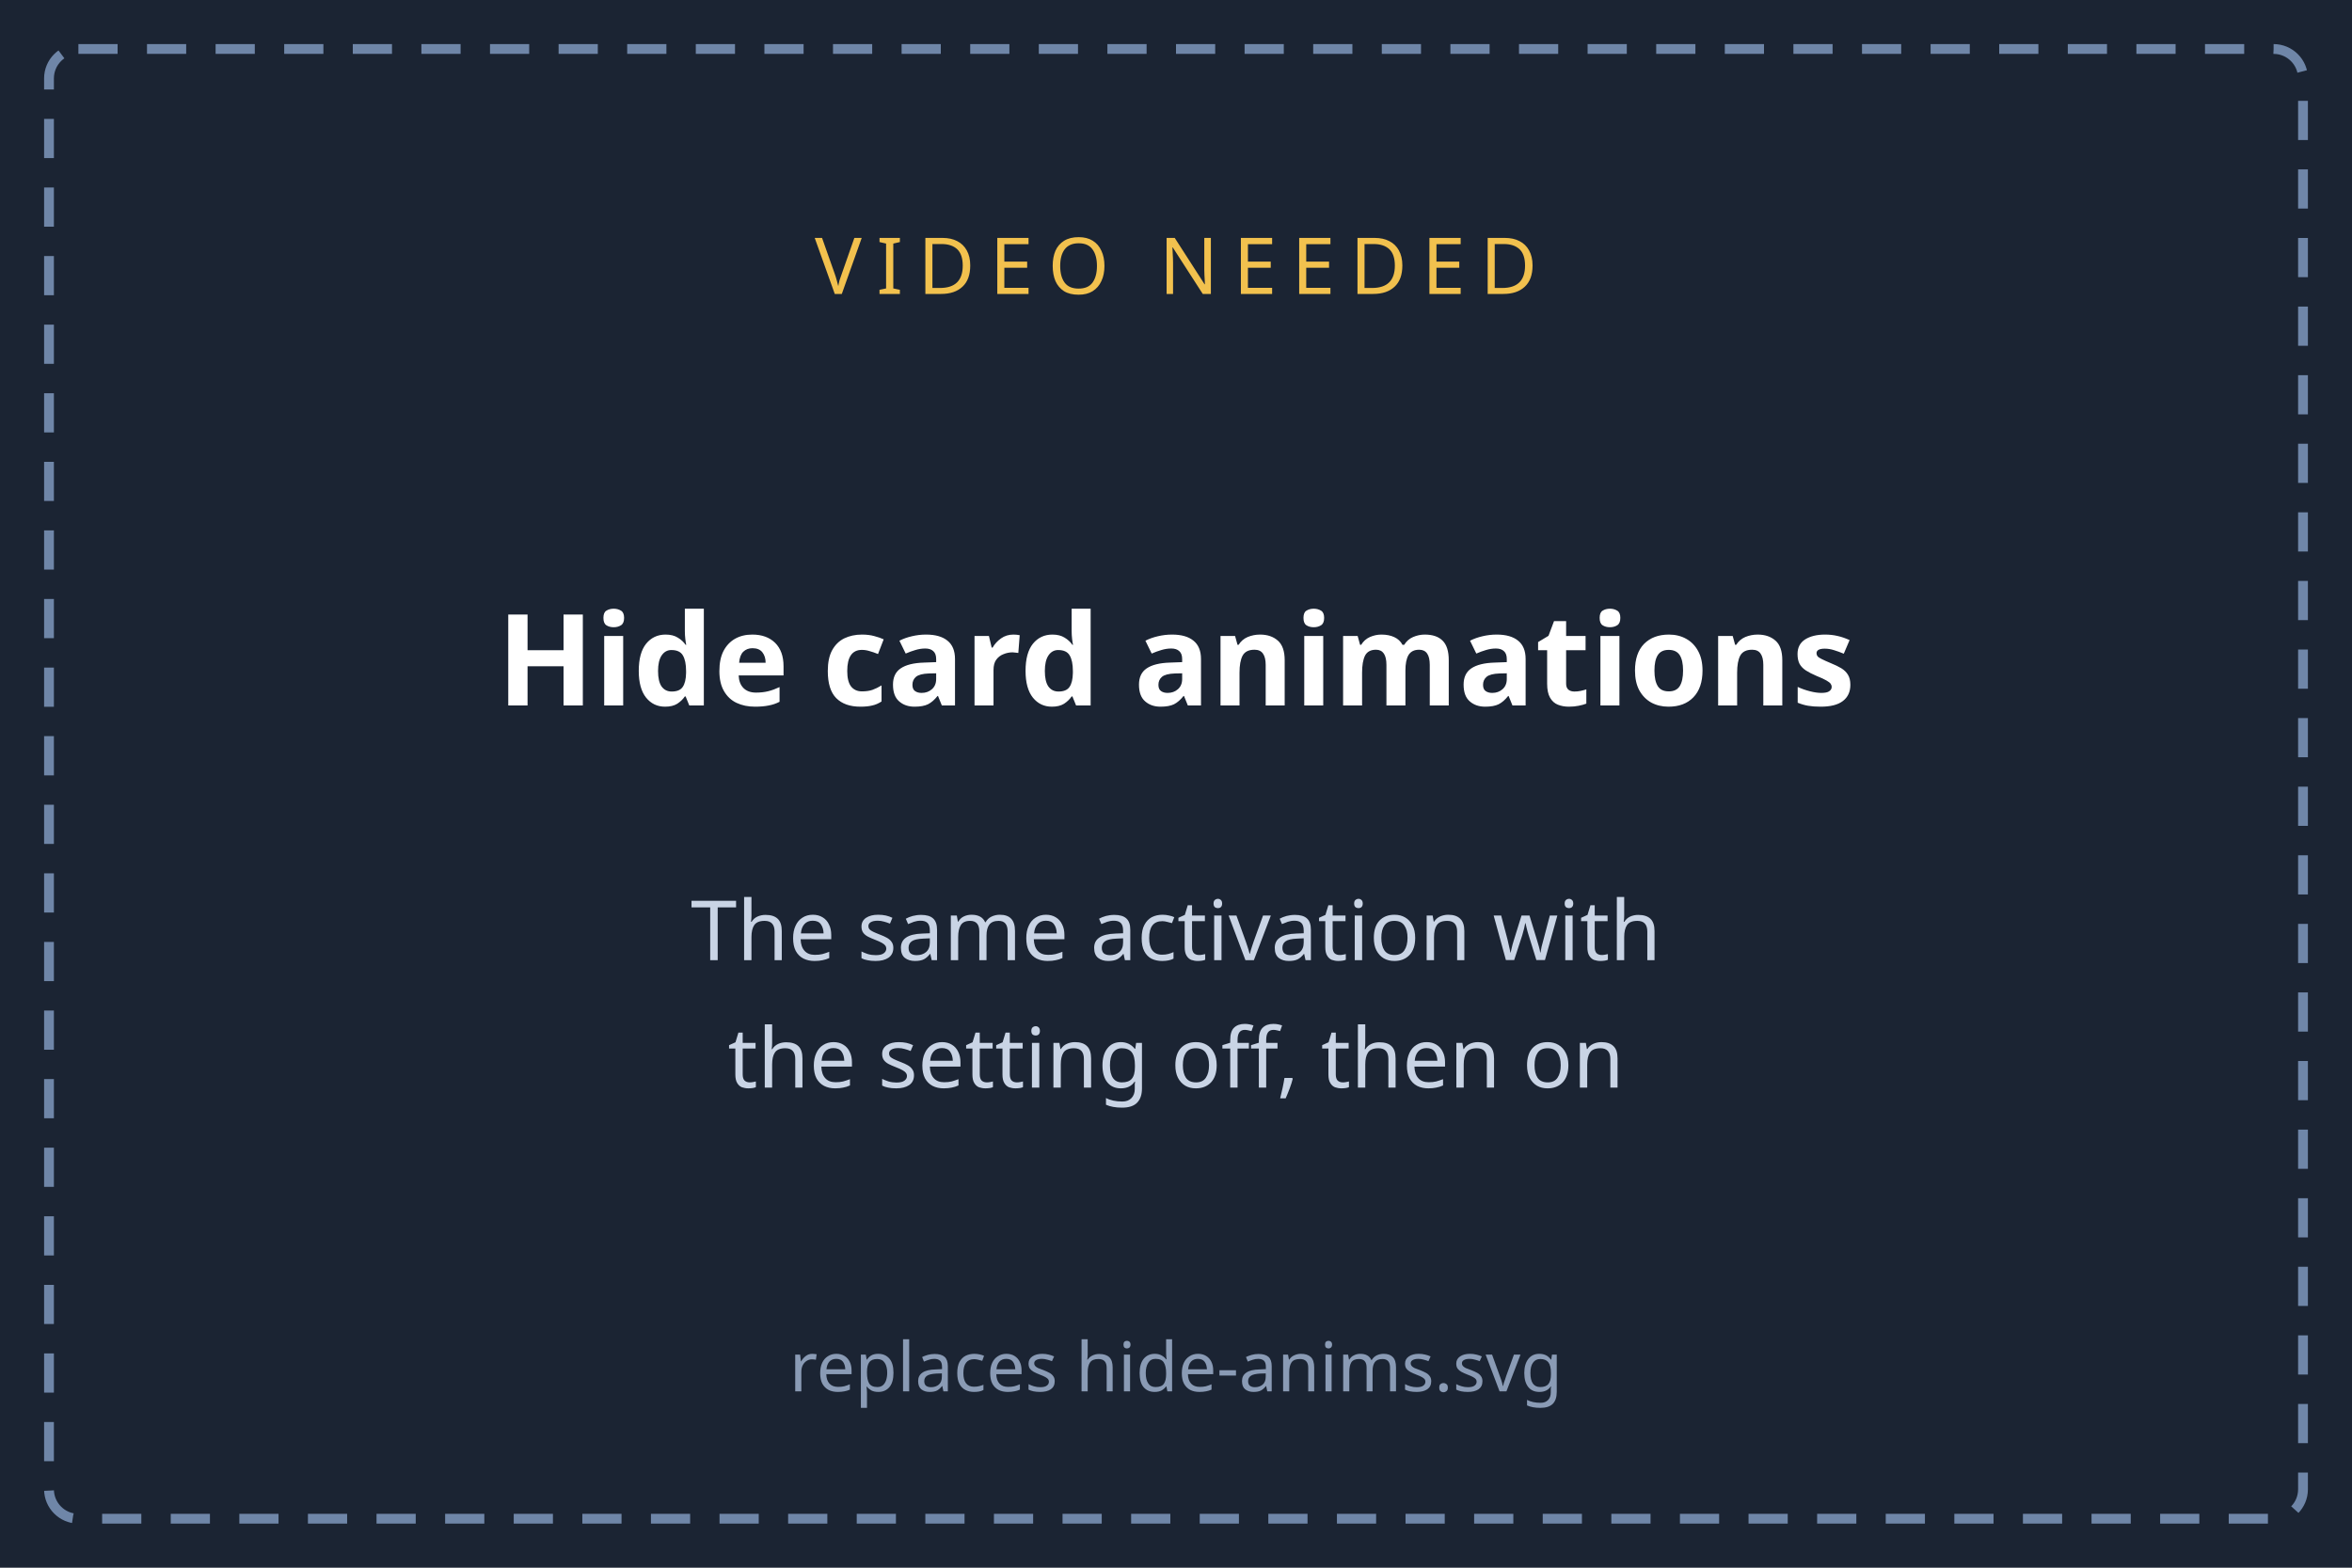
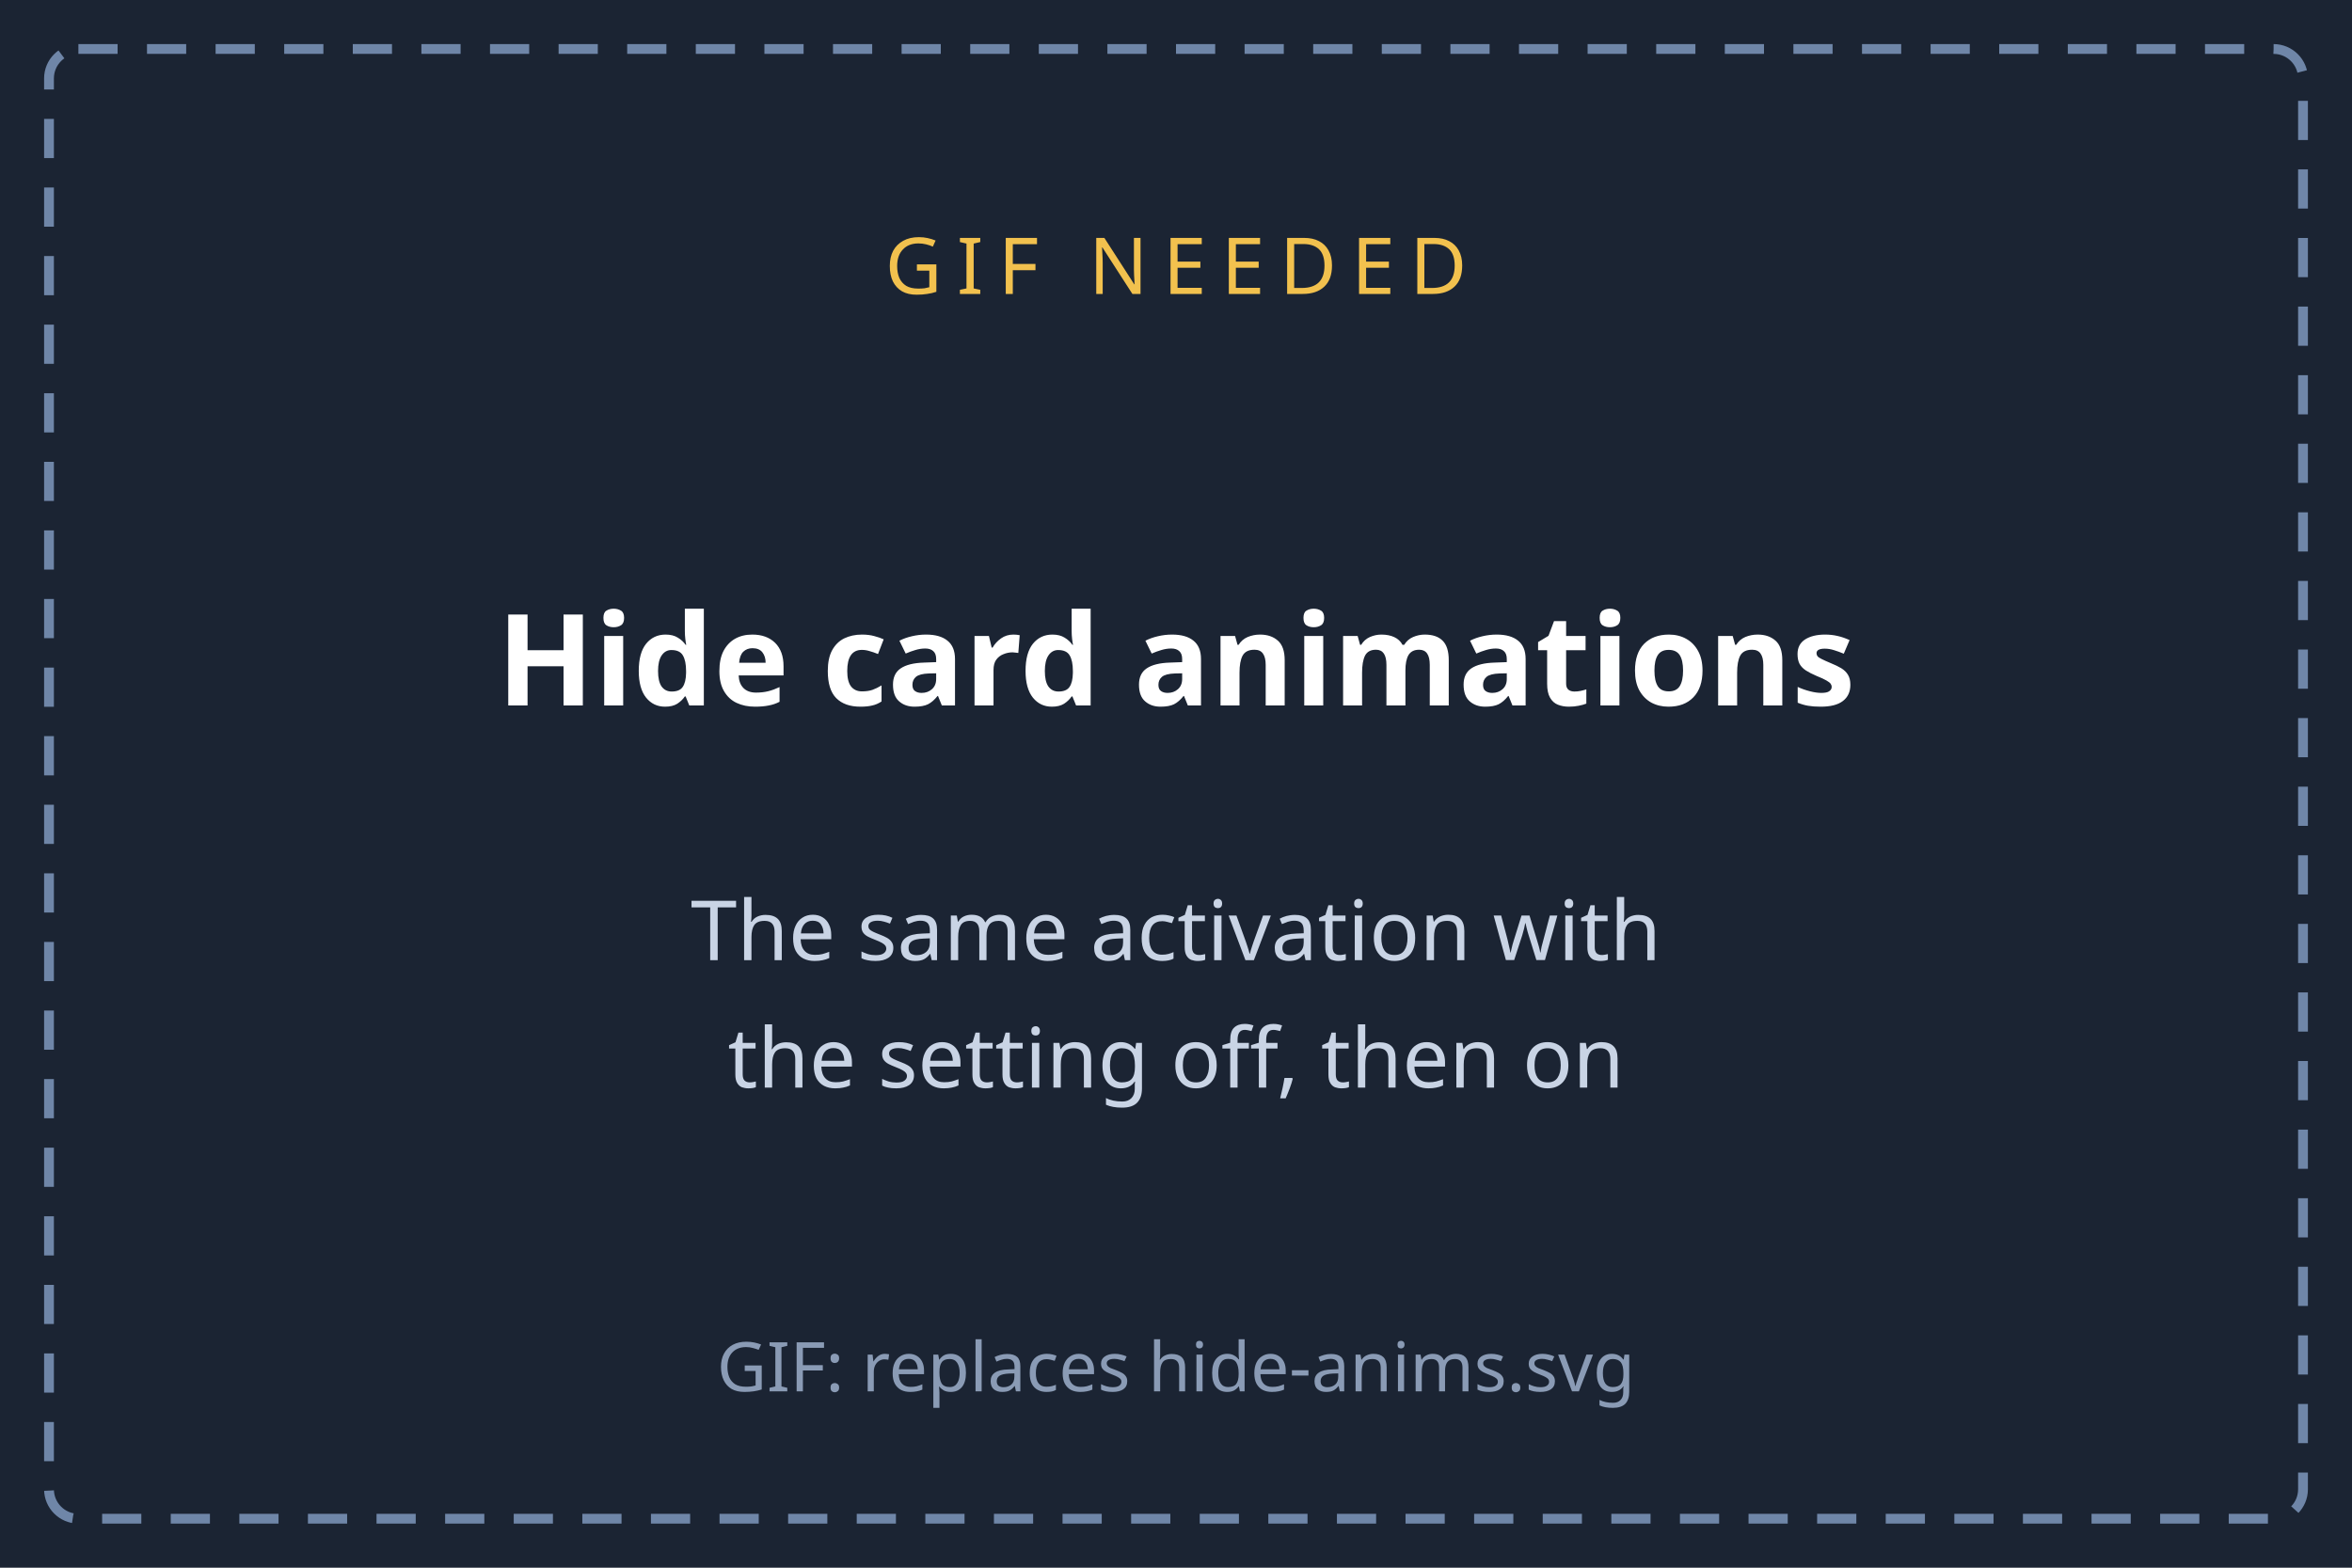
<svg xmlns="http://www.w3.org/2000/svg" viewBox="0 0 240 160" width="480" height="320" role="img" aria-label="Placeholder: Hide card animations">
  <rect width="240" height="160" fill="#1b2433" />
  <rect x="5" y="5" width="230" height="150" rx="3" fill="none" stroke="#6f86a8" stroke-width="1" stroke-dasharray="4 3" />
-   <text x="120" y="30" text-anchor="middle" font-family="Verdana, sans-serif" font-size="8" letter-spacing="1.5" fill="#f2c14e">VIDEO NEEDED</text>
+   <text x="120" y="30" text-anchor="middle" font-family="Verdana, sans-serif" font-size="8" letter-spacing="1.5" fill="#f2c14e">GIF NEEDED</text>
  <text x="120" y="72" text-anchor="middle" font-family="Verdana, sans-serif" font-size="13" font-weight="bold" fill="#ffffff">Hide card animations</text>
  <text x="120" y="98" text-anchor="middle" font-family="Verdana, sans-serif" font-size="8.5" fill="#c9d4e5">The same activation with</text>
  <text x="120" y="111" text-anchor="middle" font-family="Verdana, sans-serif" font-size="8.5" fill="#c9d4e5">the setting off, then on</text>
-   <text x="120" y="142" text-anchor="middle" font-family="Verdana, sans-serif" font-size="7" fill="#8a9bb5">replaces hide-anims.svg</text>
+   <text x="120" y="142" text-anchor="middle" font-family="Verdana, sans-serif" font-size="7" fill="#8a9bb5">GIF: replaces hide-anims.svg</text>
</svg>
